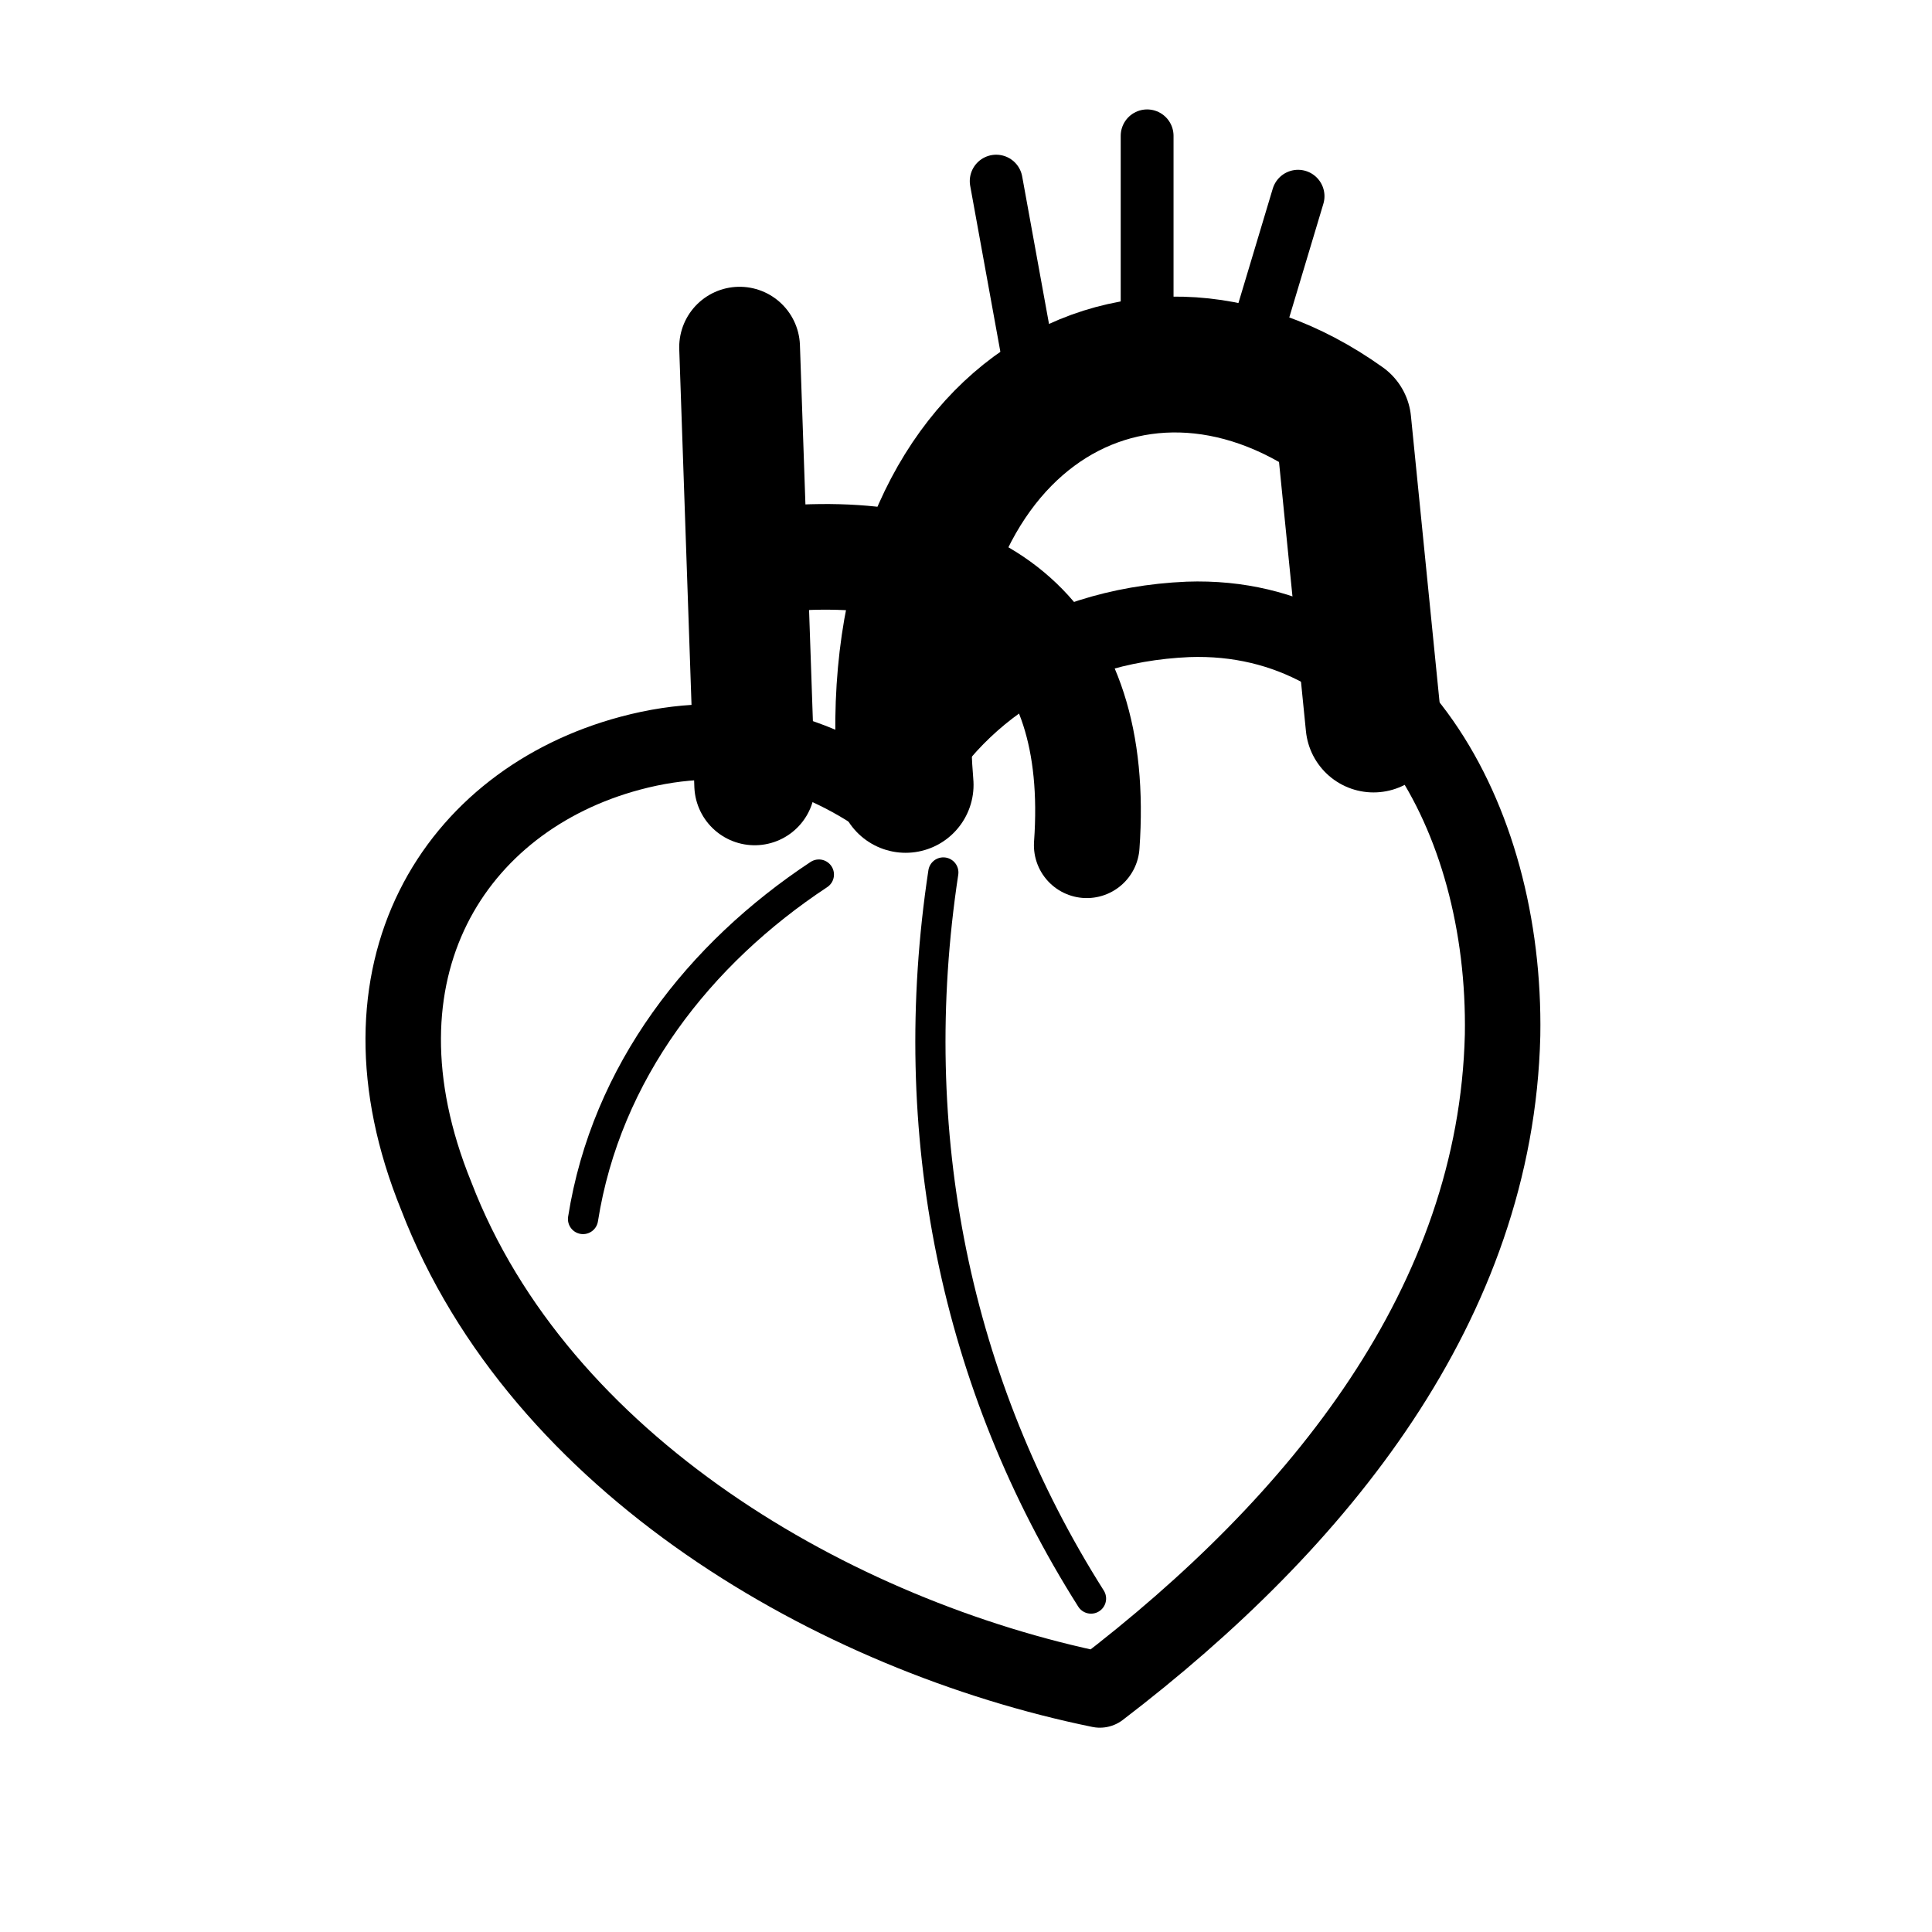
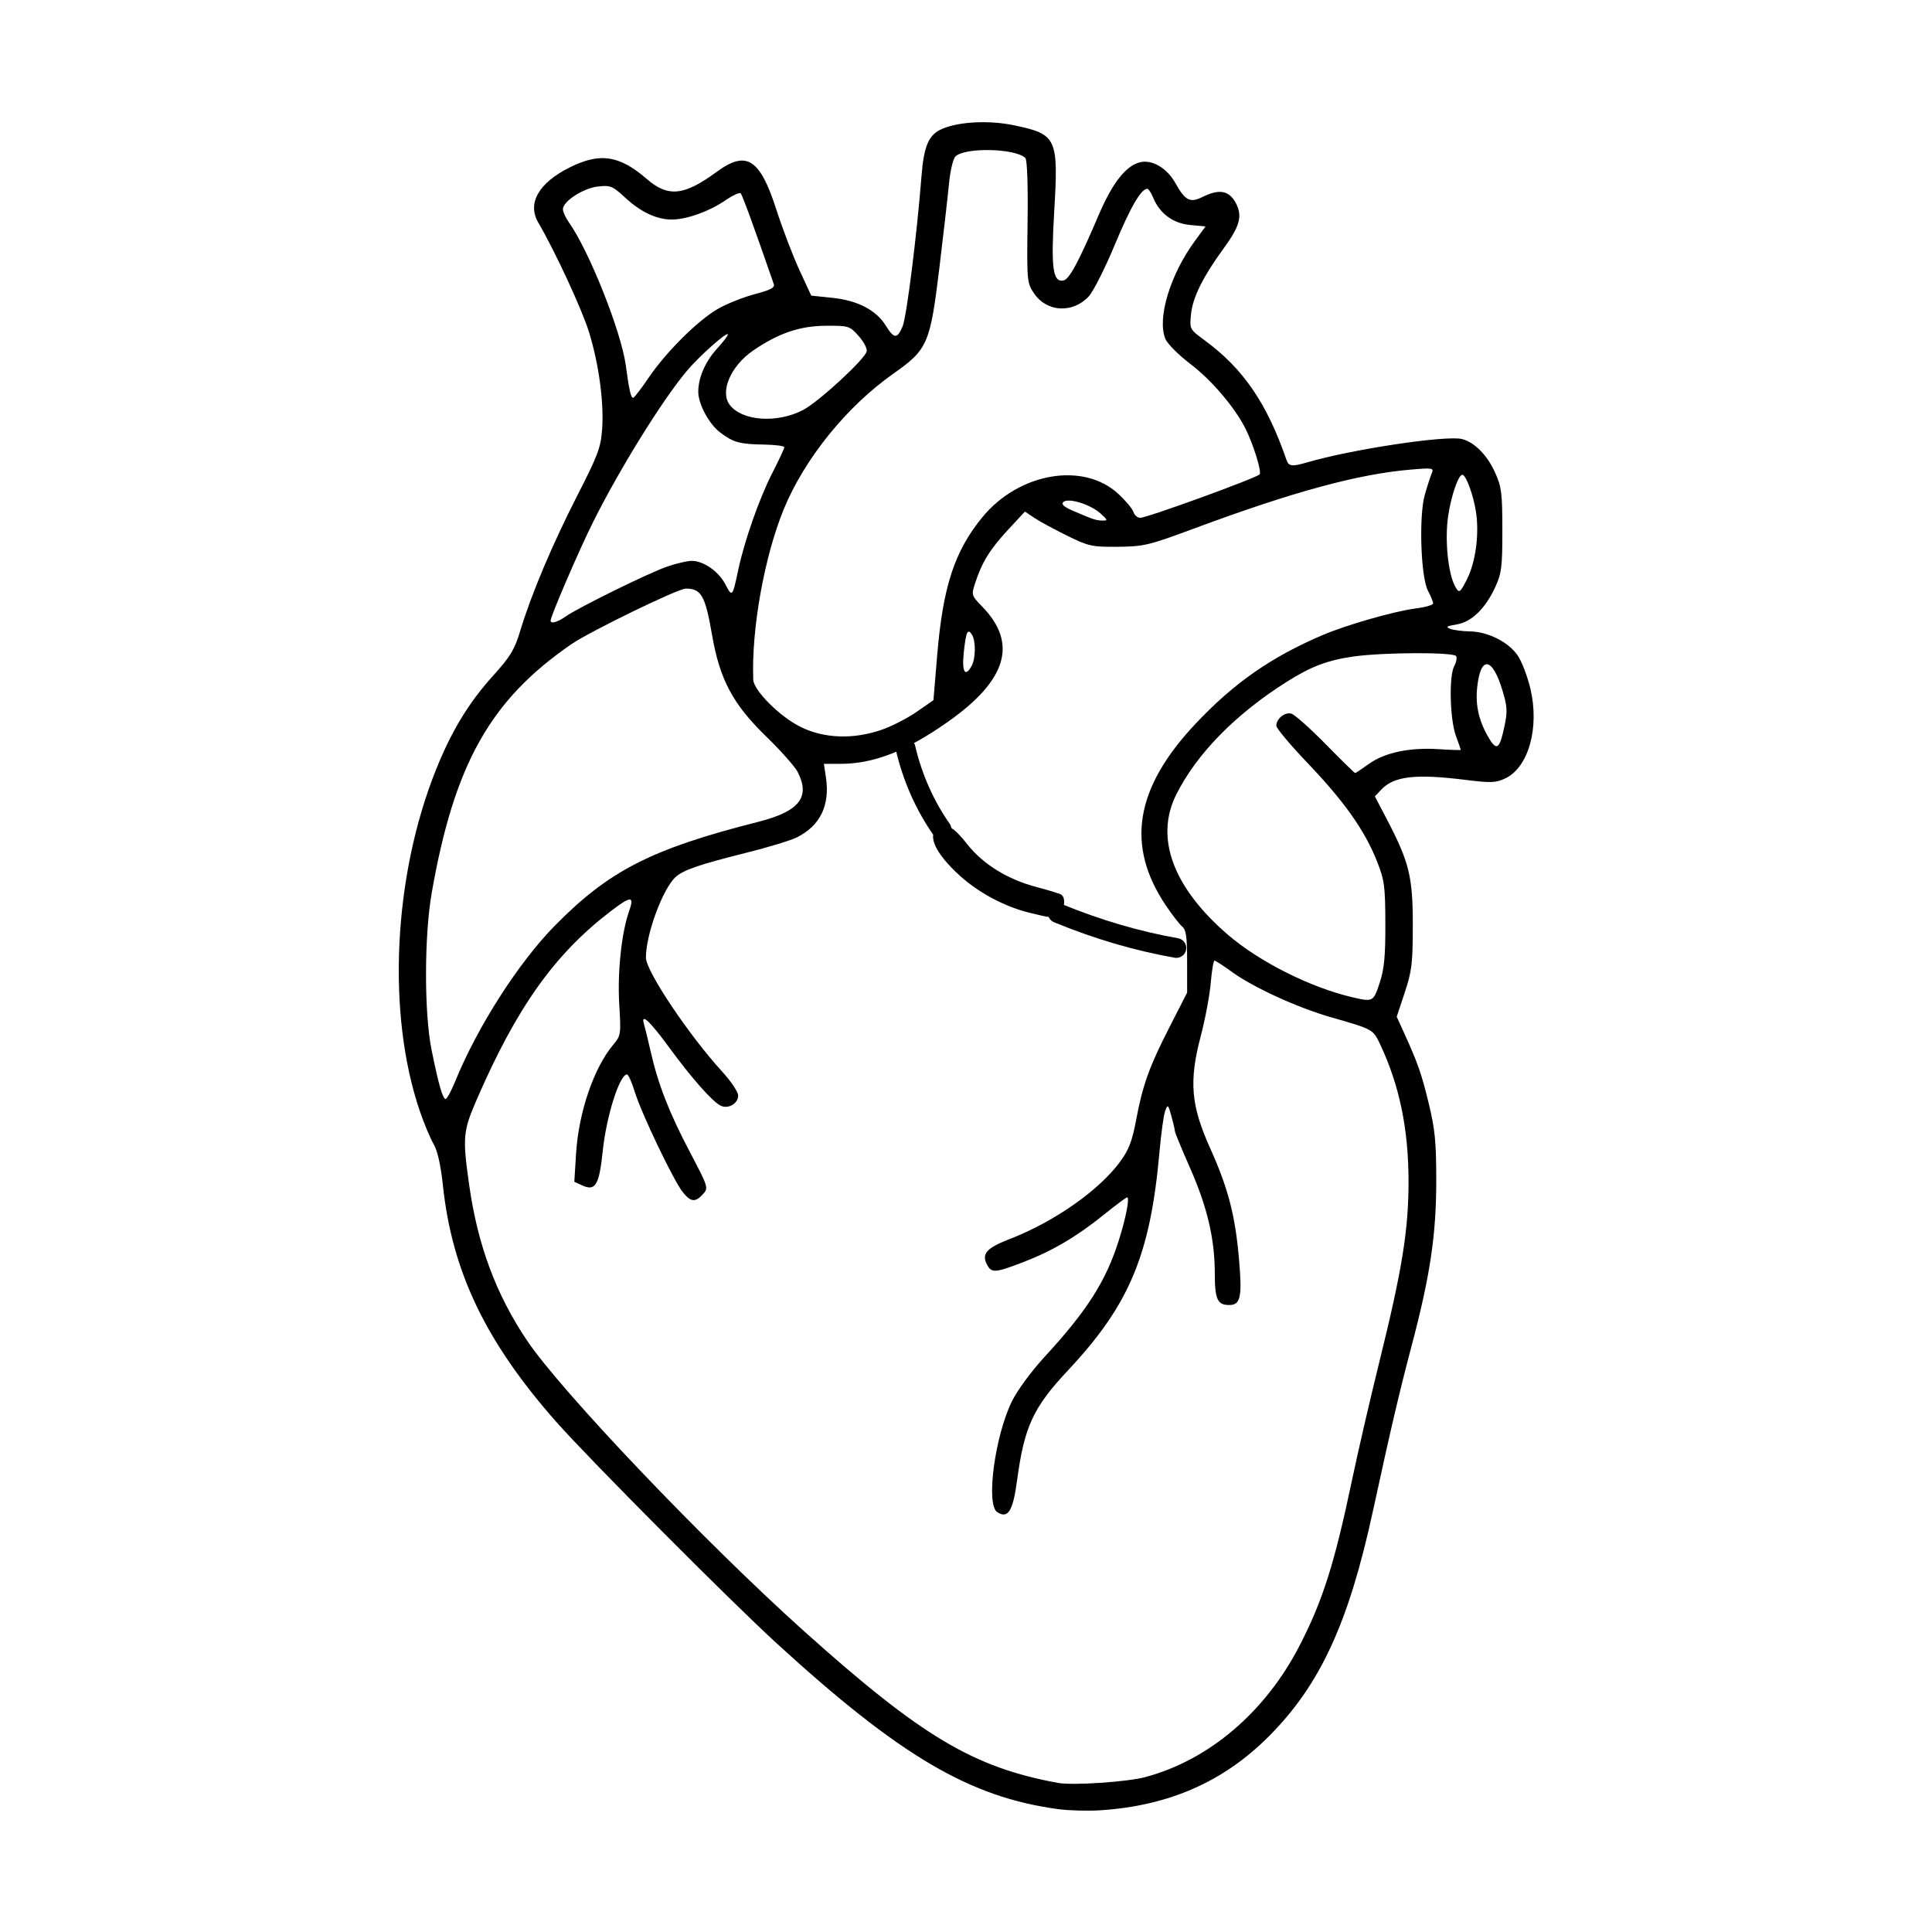
<svg xmlns="http://www.w3.org/2000/svg" viewBox="0 0 256 256" width="256" height="256" role="img" aria-labelledby="heart-mono-title">
  <defs />
-   <path d="M100 104L98 46" fill="none" stroke="#000000" stroke-width="16" stroke-linecap="round" stroke-linejoin="round" />
-   <path d="M136 46L132 24M152 40L152 18M166 46L172 26" fill="none" stroke="#000000" stroke-width="7" stroke-linecap="round" stroke-linejoin="round" />
-   <path d="M120 104C116 56 150 36 178 56L182 96" fill="none" stroke="#000000" stroke-width="18" stroke-linecap="round" stroke-linejoin="round" />
-   <g transform="rotate(-15 128 150)">
-     <path d="M126 226C94 210 62 178 58 140C54 108 74 90 98 90C112 90 122 96 130 106C140 94 156 88 174 92C200 98 208 128 200 156C190 190 160 212 126 226Z" fill="none" stroke="#000000" stroke-width="10" stroke-linecap="round" stroke-linejoin="round" />
-     <path d="M134 116C120 148 118 182 128 214M118 112C100 118 84 130 76 148" fill="none" stroke="#000000" stroke-width="4" stroke-linecap="round" stroke-linejoin="round" />
+   <g transform="translate(128 128) scale(1.54) translate(-104.7 -147.95)">
+     <path d="m 112.661,220.5 c -7.639,-1.028 -13.617,-4.546 -24.256,-14.275 -4.005,-3.662 -16.112,-15.828 -18.959,-19.051 -6.058,-6.859 -8.958,-12.902 -9.751,-20.316 -0.192,-1.791 -0.467,-3.02 -0.807,-3.597 -0.284,-0.482 -0.817,-1.757 -1.185,-2.835 -2.856,-8.377 -2.288,-20.216 1.41,-29.405 1.34,-3.33 2.808,-5.739 4.92,-8.075 1.464,-1.62 1.825,-2.218 2.313,-3.836 0.945,-3.133 2.751,-7.415 4.899,-11.616 1.79,-3.5 2.033,-4.149 2.147,-5.742 0.164,-2.295 -0.277,-5.564 -1.122,-8.323 -0.595,-1.94 -2.93,-6.985 -4.371,-9.442 -0.97,-1.653 0.026,-3.411 2.686,-4.74 2.623,-1.311 4.284,-1.062 6.663,0.997 1.822,1.577 3.196,1.435 5.996,-0.621 2.567,-1.884 3.723,-1.153 5.142,3.254 0.53,1.645 1.421,3.981 1.98,5.191 l 1.017,2.201 1.819,0.189 c 2.171,0.225 3.772,1.058 4.596,2.391 0.713,1.153 0.988,1.164 1.451,0.057 0.341,-0.817 1.224,-7.848 1.619,-12.887 0.208,-2.664 0.628,-3.617 1.81,-4.111 1.489,-0.622 4.055,-0.74 6.205,-0.285 3.639,0.771 3.781,1.081 3.404,7.463 -0.283,4.804 -0.115,6.05 0.793,5.882 0.505,-0.093 1.305,-1.578 3.033,-5.627 1.174,-2.751 2.336,-4.24 3.548,-4.544 1.039,-0.261 2.328,0.49 3.046,1.775 0.856,1.532 1.269,1.744 2.346,1.207 1.441,-0.719 2.293,-0.559 2.87,0.538 0.576,1.095 0.344,1.971 -1.02,3.84 -1.83,2.508 -2.706,4.277 -2.848,5.751 -0.119,1.242 -0.109,1.261 1.184,2.21 3.324,2.44 5.355,5.413 7.045,10.31 0.184,0.534 0.487,0.567 1.766,0.191 3.813,-1.121 11.967,-2.351 13.324,-2.01 1.069,0.268 2.172,1.382 2.844,2.871 0.563,1.247 0.629,1.774 0.631,4.967 0.001,3.17 -0.067,3.721 -0.608,4.895 -0.86,1.869 -2.051,3.018 -3.342,3.224 -0.849,0.136 -0.955,0.209 -0.537,0.372 0.286,0.112 1.048,0.211 1.693,0.222 1.56,0.025 3.328,0.916 4.116,2.074 0.352,0.518 0.844,1.808 1.094,2.868 0.789,3.345 -0.164,6.751 -2.153,7.699 -0.83,0.396 -1.219,0.41 -3.508,0.126 -4.257,-0.527 -6.092,-0.307 -7.19,0.861 l -0.533,0.567 1.031,1.973 c 1.927,3.69 2.236,4.951 2.232,9.117 -0.003,3.279 -0.083,3.943 -0.694,5.786 l -0.691,2.082 0.617,1.357 c 1.215,2.675 1.508,3.511 2.142,6.12 0.537,2.206 0.644,3.31 0.644,6.646 4e-4,4.627 -0.524,8.152 -2.102,14.123 -1.074,4.065 -1.811,7.208 -3.347,14.287 -2.091,9.633 -4.524,14.916 -8.907,19.337 -3.898,3.932 -8.592,6.008 -14.482,6.407 -1.091,0.074 -2.737,0.033 -3.658,-0.091 z m 7.494,-2.77 c 5.452,-1.461 10.288,-5.58 13.226,-11.264 2.006,-3.882 3.022,-7.082 4.528,-14.261 0.504,-2.403 1.565,-6.99 2.357,-10.193 1.962,-7.932 2.511,-11.326 2.511,-15.513 0,-4.508 -0.775,-8.259 -2.435,-11.792 -0.616,-1.31 -0.623,-1.314 -4.18,-2.33 -2.938,-0.839 -6.722,-2.569 -8.598,-3.931 -0.727,-0.528 -1.394,-0.959 -1.483,-0.959 -0.088,0 -0.234,0.865 -0.323,1.922 -0.089,1.057 -0.475,3.111 -0.858,4.564 -1.026,3.898 -0.853,5.965 0.805,9.647 1.554,3.45 2.164,5.801 2.489,9.591 0.277,3.229 0.129,3.909 -0.853,3.909 -1.008,0 -1.234,-0.497 -1.234,-2.71 0,-2.972 -0.646,-5.724 -2.138,-9.103 -0.716,-1.622 -1.303,-3.051 -1.303,-3.175 -8.1e-4,-0.124 -0.135,-0.702 -0.298,-1.284 -0.278,-0.992 -0.311,-1.02 -0.529,-0.437 -0.128,0.342 -0.351,1.949 -0.495,3.572 -0.785,8.822 -2.59,13.128 -7.857,18.746 -3.011,3.211 -3.772,4.852 -4.39,9.467 -0.356,2.66 -0.782,3.344 -1.709,2.746 -0.992,-0.641 -0.209,-6.54 1.267,-9.545 0.463,-0.943 1.668,-2.579 2.825,-3.836 3.641,-3.956 5.258,-6.495 6.366,-9.997 0.613,-1.938 0.956,-3.704 0.718,-3.704 -0.087,0 -0.963,0.65 -1.945,1.444 -2.368,1.913 -4.458,3.149 -6.959,4.113 -2.433,0.938 -2.757,0.965 -3.137,0.254 -0.509,-0.95 -0.079,-1.446 1.926,-2.224 3.861,-1.497 7.7,-4.188 9.522,-6.673 0.739,-1.009 1.029,-1.763 1.364,-3.559 0.567,-3.033 1.125,-4.582 2.901,-8.059 l 1.49,-2.915 v -2.668 c 0,-2.126 -0.086,-2.739 -0.425,-3.02 -0.234,-0.194 -0.868,-1.012 -1.409,-1.818 -3.463,-5.157 -2.656,-10.088 2.555,-15.624 3.302,-3.507 6.479,-5.726 10.92,-7.627 2.046,-0.876 6.221,-2.072 8.013,-2.296 0.831,-0.104 1.512,-0.3 1.512,-0.436 0,-0.136 -0.2,-0.628 -0.445,-1.094 -0.619,-1.178 -0.791,-6.424 -0.27,-8.255 0.207,-0.728 0.473,-1.55 0.591,-1.829 0.203,-0.48 0.113,-0.497 -1.781,-0.337 -4.559,0.385 -10.144,1.905 -18.731,5.096 -3.827,1.422 -4.26,1.525 -6.482,1.546 -2.229,0.021 -2.508,-0.04 -4.366,-0.951 -1.091,-0.535 -2.356,-1.222 -2.811,-1.526 l -0.827,-0.553 -1.494,1.613 c -1.528,1.65 -2.218,2.778 -2.799,4.574 -0.321,0.992 -0.305,1.042 0.613,1.984 3.088,3.169 2.135,6.351 -2.974,9.939 -3.585,2.517 -6.353,3.596 -9.227,3.596 h -1.416 l 0.178,1.189 c 0.356,2.375 -0.5,4.138 -2.494,5.135 -0.527,0.264 -2.465,0.855 -4.307,1.314 -4.05,1.01 -5.461,1.492 -6.127,2.093 -1.115,1.008 -2.564,4.931 -2.564,6.943 0,1.156 3.684,6.66 6.576,9.825 0.749,0.819 1.362,1.737 1.362,2.039 0,0.709 -0.89,1.206 -1.538,0.859 -0.739,-0.395 -2.51,-2.409 -4.437,-5.044 -1.647,-2.252 -2.444,-2.977 -2.12,-1.928 0.078,0.255 0.332,1.296 0.563,2.315 0.645,2.839 1.589,5.26 3.37,8.649 1.601,3.045 1.618,3.102 1.133,3.638 -0.659,0.728 -1.054,0.687 -1.743,-0.183 -0.797,-1.005 -3.546,-6.747 -4.116,-8.599 -0.258,-0.837 -0.562,-1.521 -0.676,-1.521 -0.64,0 -1.778,3.596 -2.091,6.609 -0.301,2.898 -0.628,3.455 -1.735,2.951 l -0.709,-0.323 0.152,-2.436 c 0.221,-3.552 1.531,-7.377 3.209,-9.371 0.644,-0.766 0.662,-0.884 0.507,-3.431 -0.168,-2.766 0.19,-6.182 0.844,-8.035 0.474,-1.344 0.173,-1.347 -1.568,-0.015 -4.853,3.712 -8.094,8.269 -11.554,16.248 -1.169,2.696 -1.215,3.228 -0.634,7.328 0.731,5.16 2.309,9.405 4.968,13.361 2.967,4.415 15.363,17.419 23.883,25.054 10.079,9.032 14.515,11.681 21.81,13.02 1.265,0.232 5.963,-0.083 7.541,-0.506 z m -9.98,-74.359 c -2.094,-0.508 -4.342,-1.696 -5.958,-3.148 -2.286,-2.055 -2.985,-3.751 -1.742,-4.228 0.696,-0.267 1.217,0.067 2.366,1.517 1.343,1.693 3.462,2.997 5.923,3.643 1.026,0.269 1.982,0.561 2.123,0.648 0.45,0.278 0.279,1.42 -0.255,1.705 -0.606,0.324 -0.538,0.328 -2.456,-0.137 z m -49.425,14.5 c 1.926,-4.717 5.458,-10.231 8.59,-13.409 4.659,-4.729 8.301,-6.587 17.477,-8.914 3.536,-0.897 4.505,-2.114 3.408,-4.28 -0.236,-0.466 -1.471,-1.859 -2.746,-3.096 -2.842,-2.759 -3.97,-4.882 -4.631,-8.713 -0.582,-3.376 -0.921,-3.974 -2.254,-3.983 -0.662,-0.004 -8.259,3.69 -9.868,4.798 -6.963,4.797 -10.062,10.323 -11.998,21.391 -0.646,3.693 -0.653,10.326 -0.014,13.494 0.595,2.951 0.962,4.233 1.212,4.233 0.112,0 0.483,-0.685 0.825,-1.521 z M 140.293,149.405 c 0.392,-1.195 0.497,-2.287 0.489,-5.093 -0.009,-3.248 -0.075,-3.737 -0.727,-5.387 -1.035,-2.621 -2.803,-5.126 -5.919,-8.39 -1.505,-1.576 -2.737,-3.042 -2.737,-3.257 0,-0.604 0.728,-1.19 1.293,-1.042 0.28,0.073 1.607,1.253 2.95,2.622 1.343,1.369 2.486,2.489 2.541,2.489 0.055,0 0.584,-0.351 1.175,-0.779 1.351,-0.978 3.499,-1.436 5.99,-1.276 1.059,0.068 1.925,0.097 1.925,0.064 0,-0.033 -0.19,-0.58 -0.423,-1.217 -0.516,-1.41 -0.605,-5.141 -0.143,-5.992 0.179,-0.33 0.254,-0.717 0.166,-0.86 -0.216,-0.349 -6.179,-0.332 -8.775,0.026 -2.235,0.308 -3.694,0.855 -5.771,2.165 -4.431,2.794 -7.772,6.199 -9.537,9.721 -1.857,3.707 -0.291,7.973 4.418,12.039 2.703,2.334 7.095,4.546 10.708,5.395 1.801,0.423 1.841,0.402 2.376,-1.228 z m 10.739,-22.085 c 0.267,-1.274 0.243,-1.703 -0.177,-3.088 -0.88,-2.907 -1.888,-3.008 -2.176,-0.218 -0.16,1.546 0.17,2.931 1.042,4.375 0.649,1.076 0.904,0.868 1.31,-1.07 z m -53.616,0.315 c 0.865,-0.296 2.228,-0.991 3.028,-1.546 l 1.455,-1.009 0.317,-3.812 c 0.495,-5.954 1.488,-8.999 3.889,-11.929 3.142,-3.834 8.686,-4.791 11.693,-2.019 0.631,0.581 1.219,1.284 1.307,1.562 0.088,0.278 0.349,0.505 0.579,0.505 0.602,0 10.111,-3.461 10.286,-3.744 0.17,-0.276 -0.55,-2.586 -1.227,-3.936 -0.916,-1.826 -2.914,-4.172 -4.73,-5.552 -1.013,-0.77 -1.985,-1.744 -2.159,-2.164 -0.725,-1.751 0.41,-5.524 2.533,-8.416 l 0.923,-1.257 -1.333,-0.128 c -1.473,-0.142 -2.606,-0.981 -3.173,-2.351 -0.174,-0.419 -0.4,-0.763 -0.502,-0.763 -0.537,0 -1.443,1.562 -2.811,4.847 -0.837,2.011 -1.842,3.998 -2.233,4.417 -1.384,1.482 -3.611,1.355 -4.705,-0.267 -0.61,-0.905 -0.622,-1.043 -0.555,-6.155 0.042,-3.157 -0.033,-5.331 -0.19,-5.488 -0.841,-0.841 -5.214,-0.937 -6.019,-0.132 -0.2,0.2 -0.447,1.235 -0.548,2.299 -0.101,1.064 -0.471,4.306 -0.822,7.204 -0.804,6.633 -1.004,7.094 -3.981,9.192 -4.019,2.833 -7.642,7.32 -9.426,11.674 -1.668,4.07 -2.787,10.339 -2.616,14.649 0.037,0.928 2.267,3.16 4.044,4.048 2.025,1.012 4.521,1.109 6.973,0.272 z m 7.781,-5.531 c 0.339,-0.633 0.35,-2.133 0.02,-2.656 -0.371,-0.586 -0.521,-0.26 -0.709,1.535 -0.176,1.683 0.126,2.173 0.689,1.12 z m -34.957,-4.218 c 1.09,-0.771 7.151,-3.752 8.747,-4.302 0.787,-0.271 1.739,-0.493 2.117,-0.492 1.026,0.001 2.316,0.908 2.902,2.038 0.573,1.106 0.605,1.07 1.093,-1.246 0.522,-2.476 1.815,-6.162 2.916,-8.314 0.579,-1.131 1.052,-2.147 1.052,-2.256 0,-0.11 -0.786,-0.213 -1.747,-0.229 -2.109,-0.036 -2.62,-0.177 -3.772,-1.04 -0.942,-0.706 -1.874,-2.425 -1.884,-3.475 -0.011,-1.217 0.599,-2.627 1.62,-3.744 0.567,-0.62 0.983,-1.175 0.924,-1.234 -0.164,-0.164 -2.506,1.934 -3.545,3.176 -2.114,2.526 -5.714,8.327 -8.028,12.94 -1.183,2.357 -3.676,8.14 -3.676,8.527 0,0.298 0.597,0.136 1.282,-0.349 z m 77.547,-3.175 c 0.77,-1.509 1.095,-3.953 0.784,-5.888 -0.236,-1.463 -0.858,-3.14 -1.164,-3.14 -0.342,0 -0.96,1.795 -1.22,3.542 -0.3,2.016 -0.021,4.901 0.584,6.03 0.354,0.661 0.419,0.626 1.017,-0.544 z m -31.539,-5.72 c -0.895,-0.788 -2.783,-1.354 -3.182,-0.955 -0.19,0.19 0.086,0.428 0.894,0.772 1.759,0.749 1.919,0.801 2.491,0.815 0.471,0.011 0.448,-0.059 -0.203,-0.632 z m -25.604,-8.859 c 1.336,-0.682 5.394,-4.416 5.516,-5.077 0.045,-0.243 -0.273,-0.838 -0.707,-1.323 -0.769,-0.86 -0.84,-0.881 -2.86,-0.868 -2.201,0.014 -4.072,0.658 -6.217,2.137 -1.921,1.325 -2.868,3.529 -2.006,4.666 1.052,1.387 4.032,1.608 6.274,0.464 z M 77.357,97.384 c 1.5,-2.227 4.271,-4.988 5.996,-5.975 0.771,-0.441 2.199,-1.011 3.174,-1.267 1.349,-0.354 1.74,-0.56 1.635,-0.863 -1.699,-4.91 -2.704,-7.666 -2.848,-7.81 -0.099,-0.099 -0.694,0.174 -1.323,0.607 -1.373,0.944 -3.334,1.646 -4.6,1.646 -1.314,0 -2.656,-0.63 -4.019,-1.887 -1.087,-1.002 -1.268,-1.076 -2.339,-0.955 -1.266,0.143 -3.016,1.277 -3.016,1.955 0,0.225 0.234,0.737 0.52,1.139 1.735,2.437 4.511,9.423 4.895,12.319 0.275,2.073 0.434,2.776 0.625,2.767 0.098,-0.005 0.683,-0.759 1.301,-1.676 z" fill="#000000" />
+     <path d="M102.6 136.2C101.2 134.2 100.1 131.8 99.5 129.2M112.6 143.4C116 144.8 119.4 145.8 122.8 146.4" fill="none" stroke="#000000" stroke-width="1.7" stroke-linecap="round" />
  </g>
-   <path d="M144 112C146 84 130 72 104 74" fill="none" stroke="#000000" stroke-width="14" stroke-linecap="round" stroke-linejoin="round" />
</svg>
